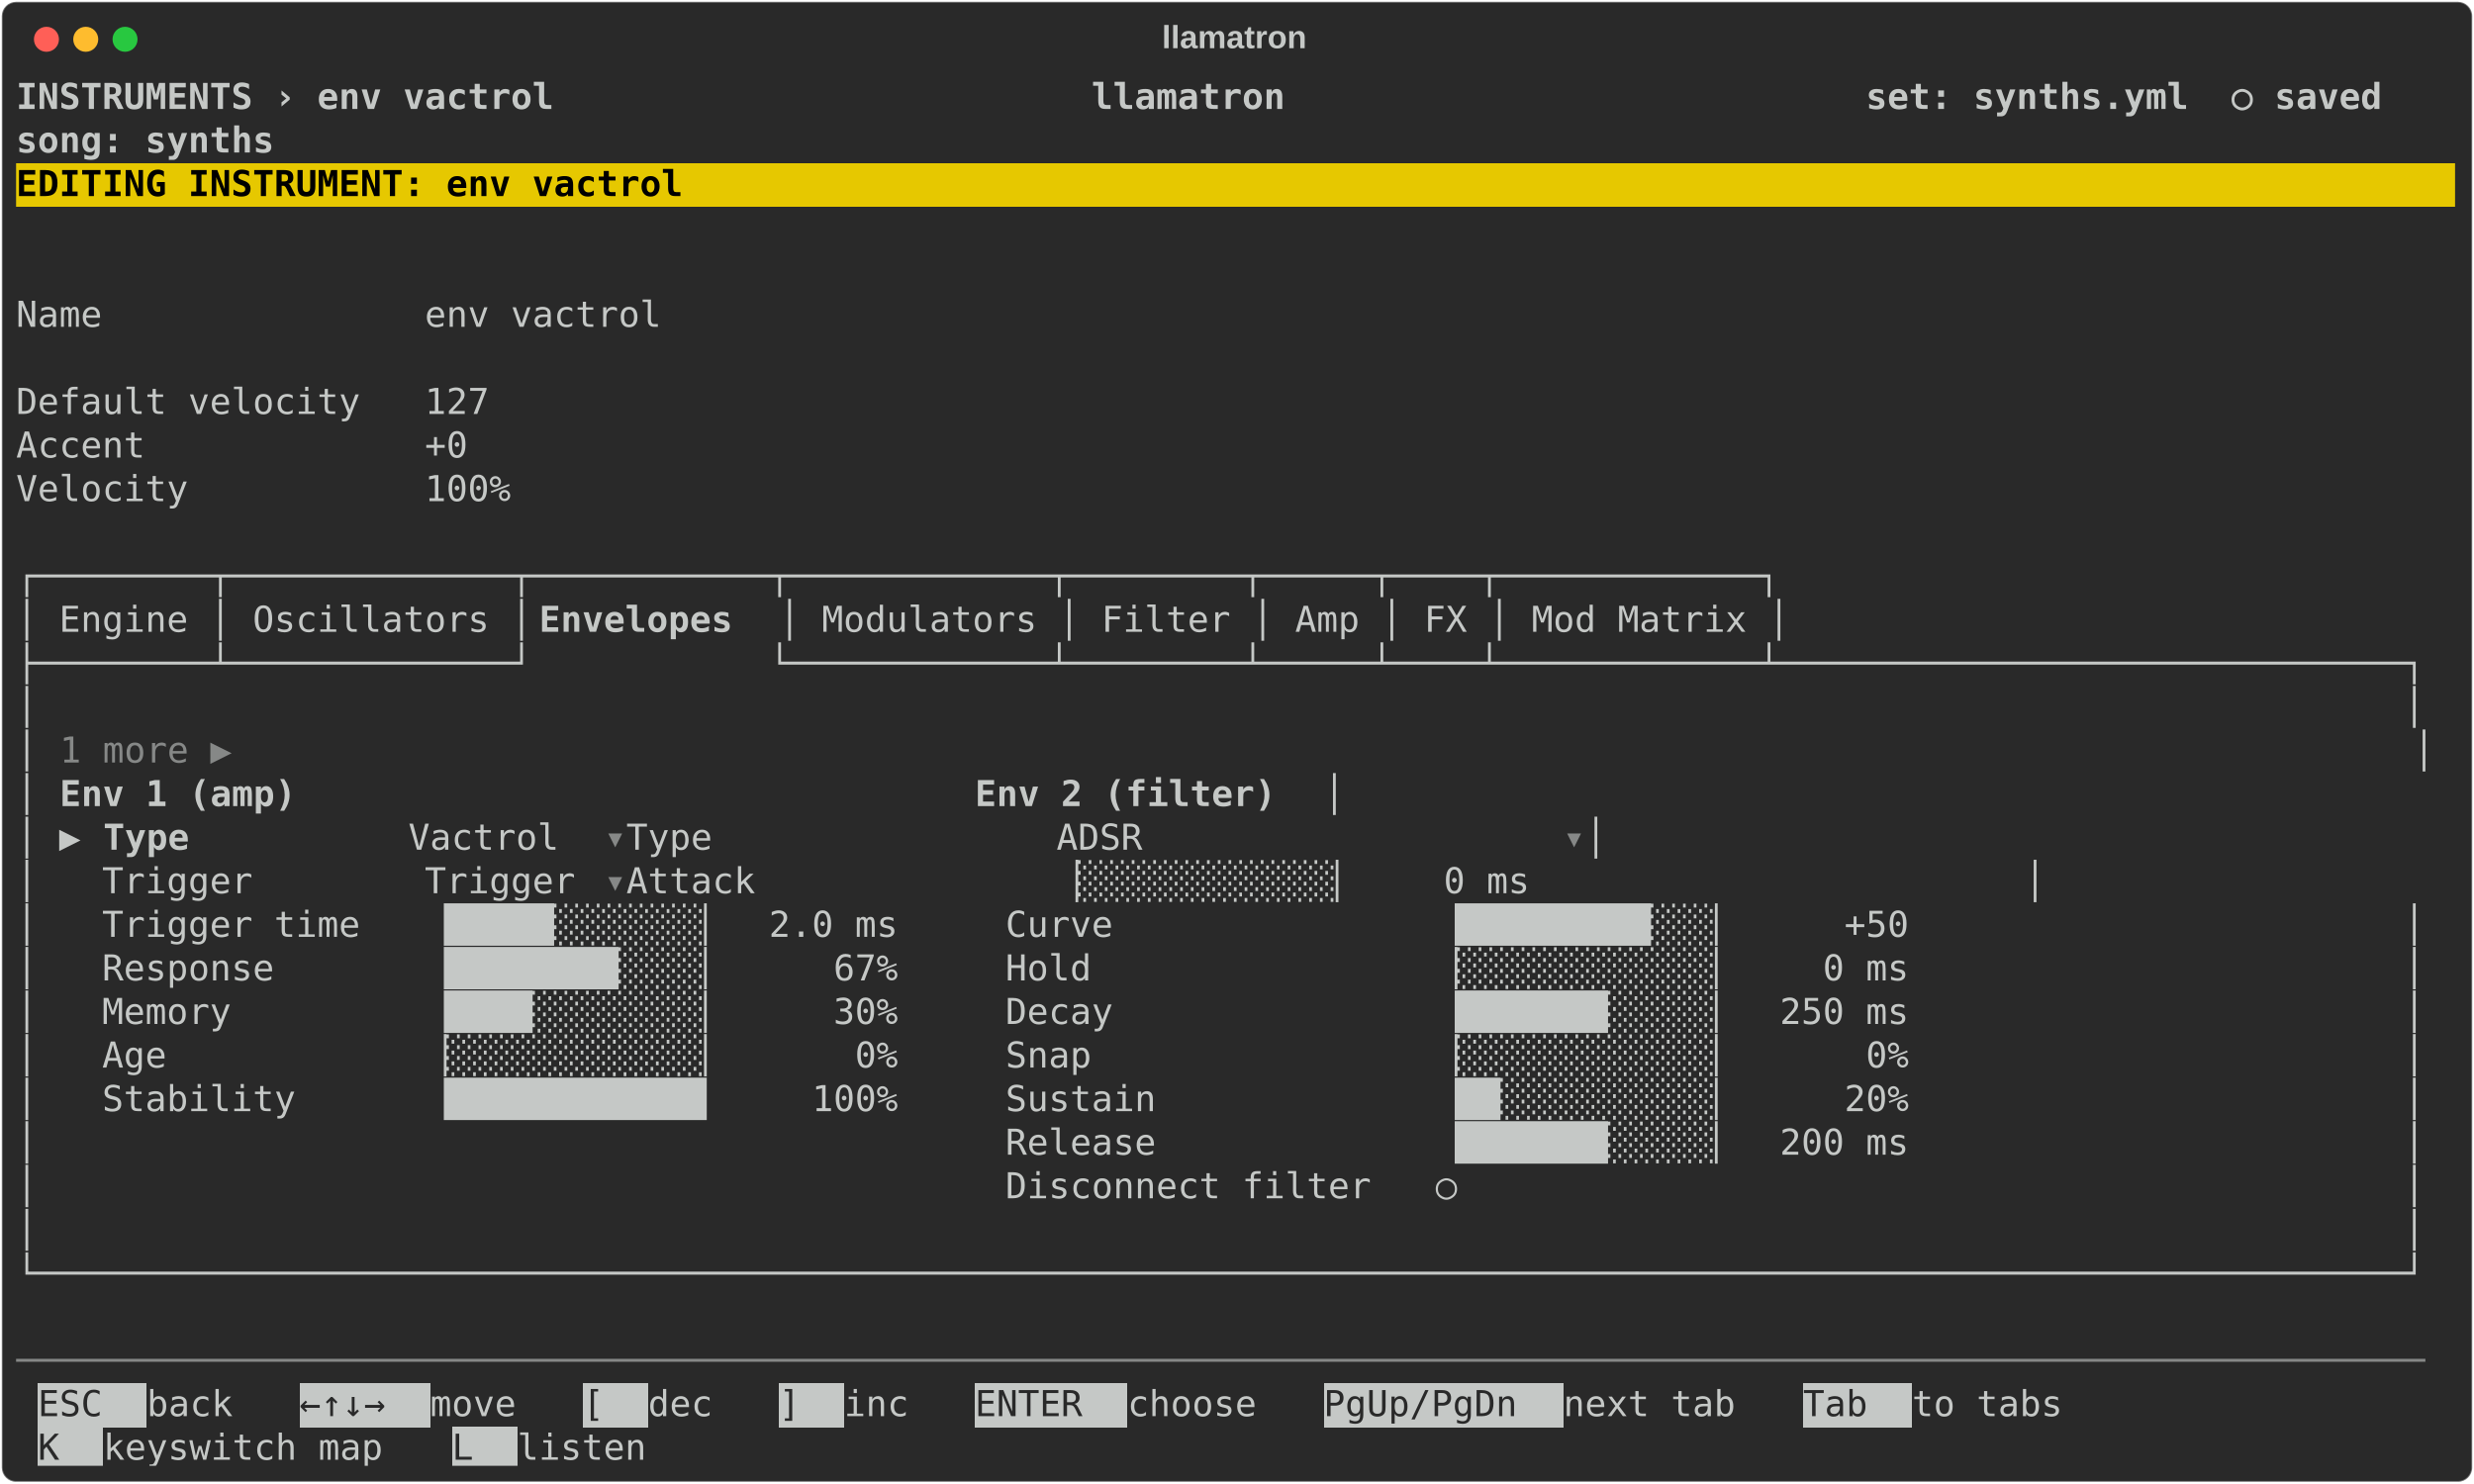
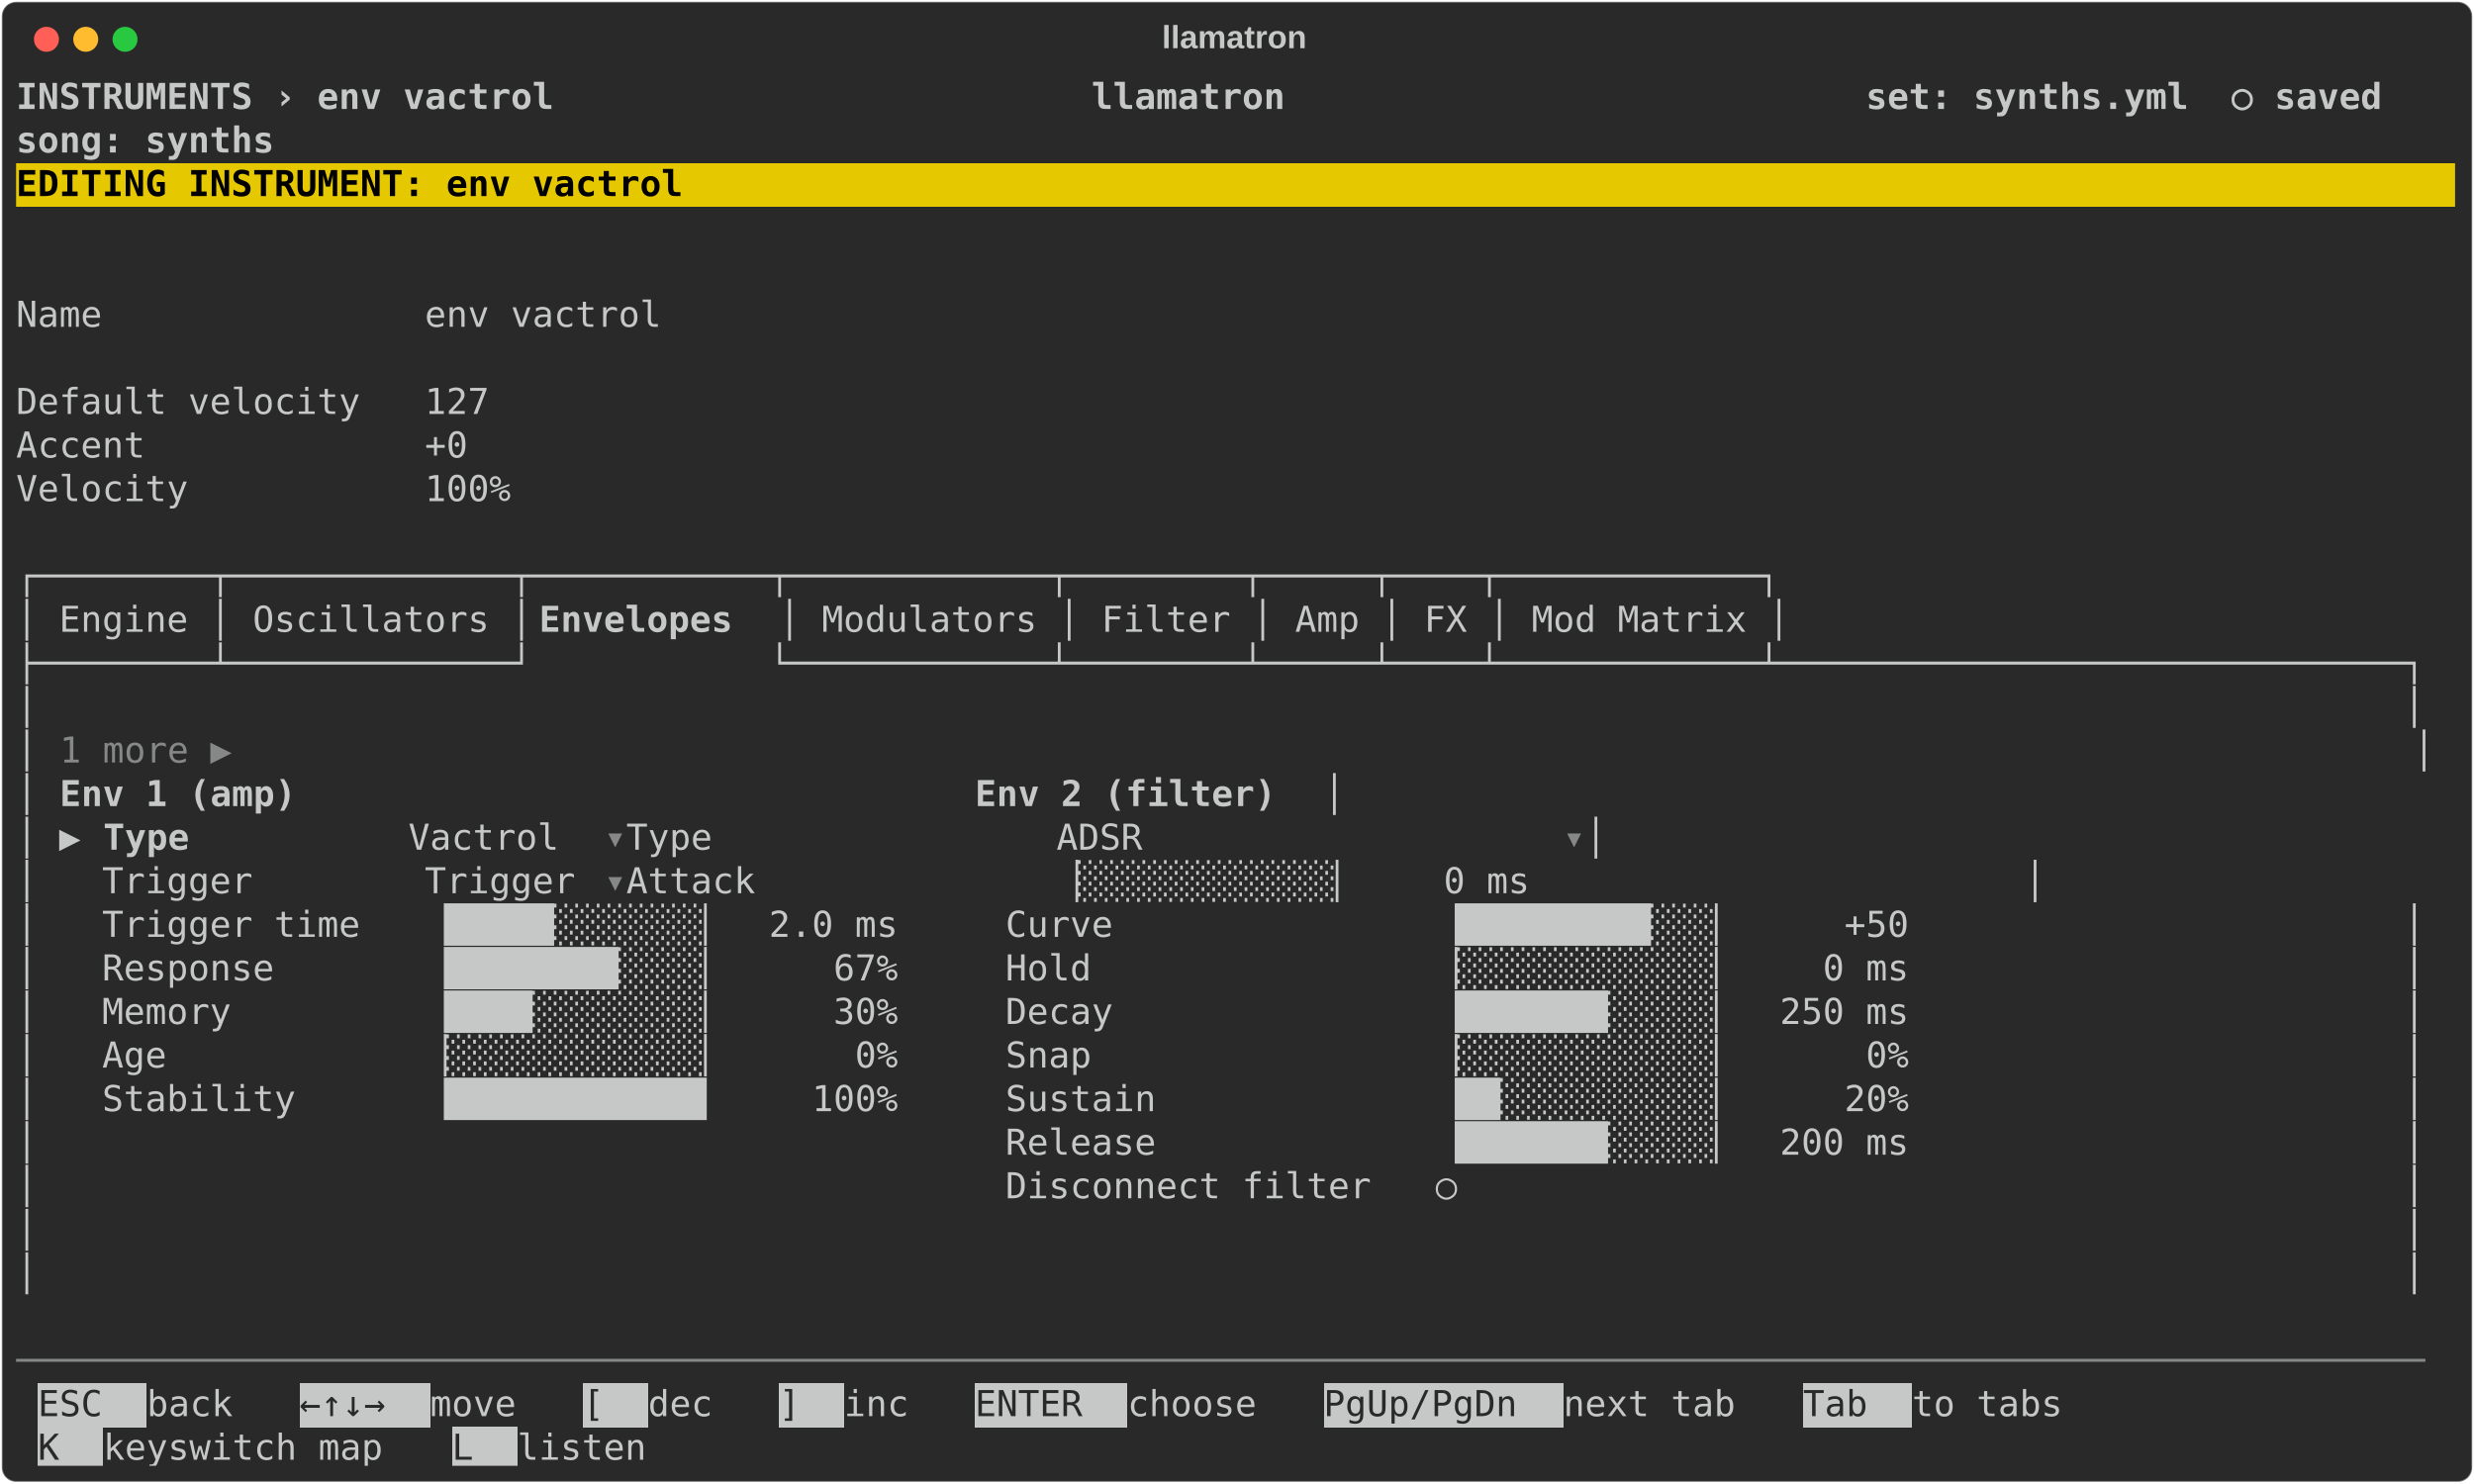
<svg xmlns="http://www.w3.org/2000/svg" class="rich-terminal" viewBox="0 0 1385 830.8">
  <style>

    @font-face {
        font-family: "Fira Code";
        src: local("FiraCode-Regular"),
                url("https://cdnjs.cloudflare.com/ajax/libs/firacode/6.2.0/woff2/FiraCode-Regular.woff2") format("woff2"),
                url("https://cdnjs.cloudflare.com/ajax/libs/firacode/6.2.0/woff/FiraCode-Regular.woff") format("woff");
        font-style: normal;
        font-weight: 400;
    }
    @font-face {
        font-family: "Fira Code";
        src: local("FiraCode-Bold"),
                url("https://cdnjs.cloudflare.com/ajax/libs/firacode/6.2.0/woff2/FiraCode-Bold.woff2") format("woff2"),
                url("https://cdnjs.cloudflare.com/ajax/libs/firacode/6.2.0/woff/FiraCode-Bold.woff") format("woff");
        font-style: bold;
        font-weight: 700;
    }

    .terminal-envelope_vactrol-matrix {
        font-family: Fira Code, monospace;
        font-size: 20px;
        line-height: 24.4px;
        font-variant-east-asian: full-width;
    }

    .terminal-envelope_vactrol-title {
        font-size: 18px;
        font-weight: bold;
        font-family: arial;
    }

    .terminal-envelope_vactrol-r1 { fill: #c5c8c6;font-weight: bold }
.terminal-envelope_vactrol-r2 { fill: #c5c8c6 }
.terminal-envelope_vactrol-r3 { fill: #000000;font-weight: bold }
.terminal-envelope_vactrol-r4 { fill: #868887 }
.terminal-envelope_vactrol-r5 { fill: #292929 }
    </style>
  <defs>
    <clipPath id="terminal-envelope_vactrol-clip-terminal">
      <rect x="0" y="0" width="1365.4" height="779.8" />
    </clipPath>
    <clipPath id="terminal-envelope_vactrol-line-0">
      <rect x="0" y="1.5" width="1366.4" height="24.65" />
    </clipPath>
    <clipPath id="terminal-envelope_vactrol-line-1">
      <rect x="0" y="25.9" width="1366.4" height="24.65" />
    </clipPath>
    <clipPath id="terminal-envelope_vactrol-line-2">
      <rect x="0" y="50.3" width="1366.4" height="24.65" />
    </clipPath>
    <clipPath id="terminal-envelope_vactrol-line-3">
      <rect x="0" y="74.7" width="1366.4" height="24.65" />
    </clipPath>
    <clipPath id="terminal-envelope_vactrol-line-4">
      <rect x="0" y="99.1" width="1366.4" height="24.65" />
    </clipPath>
    <clipPath id="terminal-envelope_vactrol-line-5">
      <rect x="0" y="123.5" width="1366.4" height="24.65" />
    </clipPath>
    <clipPath id="terminal-envelope_vactrol-line-6">
      <rect x="0" y="147.9" width="1366.4" height="24.65" />
    </clipPath>
    <clipPath id="terminal-envelope_vactrol-line-7">
      <rect x="0" y="172.3" width="1366.4" height="24.65" />
    </clipPath>
    <clipPath id="terminal-envelope_vactrol-line-8">
      <rect x="0" y="196.7" width="1366.4" height="24.65" />
    </clipPath>
    <clipPath id="terminal-envelope_vactrol-line-9">
      <rect x="0" y="221.1" width="1366.4" height="24.65" />
    </clipPath>
    <clipPath id="terminal-envelope_vactrol-line-10">
      <rect x="0" y="245.5" width="1366.4" height="24.65" />
    </clipPath>
    <clipPath id="terminal-envelope_vactrol-line-11">
      <rect x="0" y="269.9" width="1366.4" height="24.65" />
    </clipPath>
    <clipPath id="terminal-envelope_vactrol-line-12">
      <rect x="0" y="294.3" width="1366.4" height="24.65" />
    </clipPath>
    <clipPath id="terminal-envelope_vactrol-line-13">
      <rect x="0" y="318.7" width="1366.4" height="24.65" />
    </clipPath>
    <clipPath id="terminal-envelope_vactrol-line-14">
      <rect x="0" y="343.1" width="1366.4" height="24.65" />
    </clipPath>
    <clipPath id="terminal-envelope_vactrol-line-15">
      <rect x="0" y="367.5" width="1366.4" height="24.65" />
    </clipPath>
    <clipPath id="terminal-envelope_vactrol-line-16">
      <rect x="0" y="391.9" width="1366.4" height="24.65" />
    </clipPath>
    <clipPath id="terminal-envelope_vactrol-line-17">
      <rect x="0" y="416.3" width="1366.4" height="24.65" />
    </clipPath>
    <clipPath id="terminal-envelope_vactrol-line-18">
      <rect x="0" y="440.7" width="1366.4" height="24.65" />
    </clipPath>
    <clipPath id="terminal-envelope_vactrol-line-19">
      <rect x="0" y="465.1" width="1366.4" height="24.65" />
    </clipPath>
    <clipPath id="terminal-envelope_vactrol-line-20">
      <rect x="0" y="489.5" width="1366.4" height="24.65" />
    </clipPath>
    <clipPath id="terminal-envelope_vactrol-line-21">
      <rect x="0" y="513.9" width="1366.4" height="24.65" />
    </clipPath>
    <clipPath id="terminal-envelope_vactrol-line-22">
      <rect x="0" y="538.3" width="1366.4" height="24.65" />
    </clipPath>
    <clipPath id="terminal-envelope_vactrol-line-23">
      <rect x="0" y="562.7" width="1366.4" height="24.65" />
    </clipPath>
    <clipPath id="terminal-envelope_vactrol-line-24">
      <rect x="0" y="587.1" width="1366.4" height="24.65" />
    </clipPath>
    <clipPath id="terminal-envelope_vactrol-line-25">
      <rect x="0" y="611.5" width="1366.4" height="24.65" />
    </clipPath>
    <clipPath id="terminal-envelope_vactrol-line-26">
      <rect x="0" y="635.9" width="1366.4" height="24.65" />
    </clipPath>
    <clipPath id="terminal-envelope_vactrol-line-27">
      <rect x="0" y="660.3" width="1366.4" height="24.65" />
    </clipPath>
    <clipPath id="terminal-envelope_vactrol-line-28">
      <rect x="0" y="684.7" width="1366.4" height="24.65" />
    </clipPath>
    <clipPath id="terminal-envelope_vactrol-line-29">
      <rect x="0" y="709.1" width="1366.4" height="24.65" />
    </clipPath>
    <clipPath id="terminal-envelope_vactrol-line-30">
      <rect x="0" y="733.5" width="1366.4" height="24.65" />
    </clipPath>
  </defs>
  <rect fill="#292929" stroke="rgba(255,255,255,0.35)" stroke-width="1" x="1" y="1" width="1383" height="828.8" rx="8" />
  <text class="terminal-envelope_vactrol-title" fill="#c5c8c6" text-anchor="middle" x="691" y="27">llamatron</text>
  <g transform="translate(26,22)">
    <circle cx="0" cy="0" r="7" fill="#ff5f57" />
    <circle cx="22" cy="0" r="7" fill="#febc2e" />
    <circle cx="44" cy="0" r="7" fill="#28c840" />
  </g>
  <g transform="translate(9, 41)" clip-path="url(#terminal-envelope_vactrol-clip-terminal)">
    <rect fill="#e6c800" x="0" y="50.3" width="1366.4" height="24.65" shape-rendering="crispEdges" />
    <rect fill="#c5c8c6" x="12.2" y="733.5" width="61" height="24.65" shape-rendering="crispEdges" />
    <rect fill="#c5c8c6" x="158.6" y="733.5" width="73.2" height="24.65" shape-rendering="crispEdges" />
    <rect fill="#c5c8c6" x="317.2" y="733.5" width="36.6" height="24.65" shape-rendering="crispEdges" />
    <rect fill="#c5c8c6" x="427" y="733.5" width="36.6" height="24.65" shape-rendering="crispEdges" />
    <rect fill="#c5c8c6" x="536.8" y="733.5" width="85.4" height="24.65" shape-rendering="crispEdges" />
    <rect fill="#c5c8c6" x="732" y="733.5" width="134.2" height="24.65" shape-rendering="crispEdges" />
    <rect fill="#c5c8c6" x="1000.4" y="733.5" width="61" height="24.65" shape-rendering="crispEdges" />
    <rect fill="#c5c8c6" x="12.2" y="757.9" width="36.6" height="24.65" shape-rendering="crispEdges" />
    <rect fill="#c5c8c6" x="244" y="757.9" width="36.6" height="24.65" shape-rendering="crispEdges" />
    <g class="terminal-envelope_vactrol-matrix">
      <text class="terminal-envelope_vactrol-r1" x="0" y="20" textLength="1366.4" clip-path="url(#terminal-envelope_vactrol-line-0)"> INSTRUMENTS › env vactrol                         llamatron                           set: synths.yml  ○ saved </text>
      <text class="terminal-envelope_vactrol-r2" x="1366.4" y="20" textLength="12.2" clip-path="url(#terminal-envelope_vactrol-line-0)">
</text>
      <text class="terminal-envelope_vactrol-r1" x="0" y="44.4" textLength="1366.4" clip-path="url(#terminal-envelope_vactrol-line-1)">                                                                                       song: synths             </text>
      <text class="terminal-envelope_vactrol-r2" x="1366.4" y="44.4" textLength="12.2" clip-path="url(#terminal-envelope_vactrol-line-1)">
</text>
      <text class="terminal-envelope_vactrol-r3" x="0" y="68.8" textLength="1366.4" clip-path="url(#terminal-envelope_vactrol-line-2)"> EDITING INSTRUMENT: env vactrol                                                                                </text>
      <text class="terminal-envelope_vactrol-r2" x="1366.4" y="68.8" textLength="12.2" clip-path="url(#terminal-envelope_vactrol-line-2)">
</text>
      <text class="terminal-envelope_vactrol-r2" x="1366.4" y="93.2" textLength="12.2" clip-path="url(#terminal-envelope_vactrol-line-3)">
</text>
      <text class="terminal-envelope_vactrol-r2" x="1366.4" y="117.6" textLength="12.2" clip-path="url(#terminal-envelope_vactrol-line-4)">
</text>
      <text class="terminal-envelope_vactrol-r2" x="0" y="142" textLength="402.6" clip-path="url(#terminal-envelope_vactrol-line-5)">  Name               env vactrol </text>
      <text class="terminal-envelope_vactrol-r2" x="1366.4" y="142" textLength="12.2" clip-path="url(#terminal-envelope_vactrol-line-5)">
</text>
      <text class="terminal-envelope_vactrol-r2" x="1366.4" y="166.4" textLength="12.2" clip-path="url(#terminal-envelope_vactrol-line-6)">
</text>
      <text class="terminal-envelope_vactrol-r2" x="0" y="190.8" textLength="305" clip-path="url(#terminal-envelope_vactrol-line-7)">  Default velocity   127 </text>
      <text class="terminal-envelope_vactrol-r2" x="1366.4" y="190.8" textLength="12.2" clip-path="url(#terminal-envelope_vactrol-line-7)">
</text>
      <text class="terminal-envelope_vactrol-r2" x="0" y="215.2" textLength="292.8" clip-path="url(#terminal-envelope_vactrol-line-8)">  Accent             +0 </text>
      <text class="terminal-envelope_vactrol-r2" x="1366.4" y="215.2" textLength="12.2" clip-path="url(#terminal-envelope_vactrol-line-8)">
</text>
      <text class="terminal-envelope_vactrol-r2" x="0" y="239.6" textLength="317.2" clip-path="url(#terminal-envelope_vactrol-line-9)">  Velocity           100% </text>
      <text class="terminal-envelope_vactrol-r2" x="1366.4" y="239.6" textLength="12.2" clip-path="url(#terminal-envelope_vactrol-line-9)">
</text>
      <text class="terminal-envelope_vactrol-r2" x="1366.4" y="264" textLength="12.2" clip-path="url(#terminal-envelope_vactrol-line-10)">
</text>
      <text class="terminal-envelope_vactrol-r2" x="0" y="288.4" textLength="1000.4" clip-path="url(#terminal-envelope_vactrol-line-11)">┌────────┬─────────────┬───────────┬────────────┬────────┬─────┬────┬────────────┐</text>
      <text class="terminal-envelope_vactrol-r2" x="1366.4" y="288.4" textLength="12.2" clip-path="url(#terminal-envelope_vactrol-line-11)">
</text>
      <text class="terminal-envelope_vactrol-r2" x="0" y="312.8" textLength="292.8" clip-path="url(#terminal-envelope_vactrol-line-12)">│ Engine │ Oscillators │</text>
      <text class="terminal-envelope_vactrol-r1" x="292.8" y="312.8" textLength="134.2" clip-path="url(#terminal-envelope_vactrol-line-12)"> Envelopes </text>
      <text class="terminal-envelope_vactrol-r2" x="427" y="312.8" textLength="573.4" clip-path="url(#terminal-envelope_vactrol-line-12)">│ Modulators │ Filter │ Amp │ FX │ Mod Matrix │</text>
      <text class="terminal-envelope_vactrol-r2" x="1366.4" y="312.8" textLength="12.2" clip-path="url(#terminal-envelope_vactrol-line-12)">
</text>
      <text class="terminal-envelope_vactrol-r2" x="0" y="337.2" textLength="1366.4" clip-path="url(#terminal-envelope_vactrol-line-13)">├────────┴─────────────┘           └────────────┴────────┴─────┴────┴────────────┴─────────────────────────────┐</text>
      <text class="terminal-envelope_vactrol-r2" x="1366.4" y="337.2" textLength="12.2" clip-path="url(#terminal-envelope_vactrol-line-13)">
</text>
      <text class="terminal-envelope_vactrol-r2" x="0" y="361.6" textLength="1366.4" clip-path="url(#terminal-envelope_vactrol-line-14)">│                                                                                                              │</text>
      <text class="terminal-envelope_vactrol-r2" x="1366.4" y="361.6" textLength="12.2" clip-path="url(#terminal-envelope_vactrol-line-14)">
</text>
      <text class="terminal-envelope_vactrol-r2" x="0" y="386" textLength="24.4" clip-path="url(#terminal-envelope_vactrol-line-15)">│ </text>
      <text class="terminal-envelope_vactrol-r4" x="24.4" y="386" textLength="1317.6" clip-path="url(#terminal-envelope_vactrol-line-15)">                                                                                                    1 more ▶</text>
      <text class="terminal-envelope_vactrol-r2" x="1342" y="386" textLength="24.4" clip-path="url(#terminal-envelope_vactrol-line-15)"> │</text>
      <text class="terminal-envelope_vactrol-r2" x="1366.4" y="386" textLength="12.2" clip-path="url(#terminal-envelope_vactrol-line-15)">
</text>
      <text class="terminal-envelope_vactrol-r2" x="0" y="410.4" textLength="24.4" clip-path="url(#terminal-envelope_vactrol-line-16)">│ </text>
      <text class="terminal-envelope_vactrol-r1" x="24.4" y="410.4" textLength="158.6" clip-path="url(#terminal-envelope_vactrol-line-16)">  Env 1 (amp)</text>
      <text class="terminal-envelope_vactrol-r1" x="536.8" y="410.4" textLength="195.2" clip-path="url(#terminal-envelope_vactrol-line-16)">  Env 2 (filter)</text>
      <text class="terminal-envelope_vactrol-r2" x="732" y="410.4" textLength="634.4" clip-path="url(#terminal-envelope_vactrol-line-16)">                                                   │</text>
      <text class="terminal-envelope_vactrol-r2" x="1366.4" y="410.4" textLength="12.2" clip-path="url(#terminal-envelope_vactrol-line-16)">
</text>
      <text class="terminal-envelope_vactrol-r2" x="0" y="434.8" textLength="48.8" clip-path="url(#terminal-envelope_vactrol-line-17)">│ ▶ </text>
      <text class="terminal-envelope_vactrol-r1" x="48.8" y="434.8" textLength="170.8" clip-path="url(#terminal-envelope_vactrol-line-17)">Type          </text>
      <text class="terminal-envelope_vactrol-r2" x="219.6" y="434.8" textLength="109.8" clip-path="url(#terminal-envelope_vactrol-line-17)"> Vactrol </text>
      <text class="terminal-envelope_vactrol-r4" x="329.4" y="434.8" textLength="12.2" clip-path="url(#terminal-envelope_vactrol-line-17)">▾</text>
      <text class="terminal-envelope_vactrol-r2" x="341.6" y="434.8" textLength="524.6" clip-path="url(#terminal-envelope_vactrol-line-17)">                  Type                ADSR </text>
      <text class="terminal-envelope_vactrol-r4" x="866.2" y="434.8" textLength="12.2" clip-path="url(#terminal-envelope_vactrol-line-17)">▾</text>
      <text class="terminal-envelope_vactrol-r2" x="878.4" y="434.8" textLength="488" clip-path="url(#terminal-envelope_vactrol-line-17)">                                       │</text>
      <text class="terminal-envelope_vactrol-r2" x="1366.4" y="434.8" textLength="12.2" clip-path="url(#terminal-envelope_vactrol-line-17)">
</text>
      <text class="terminal-envelope_vactrol-r2" x="0" y="459.2" textLength="329.4" clip-path="url(#terminal-envelope_vactrol-line-18)">│   Trigger        Trigger </text>
      <text class="terminal-envelope_vactrol-r4" x="329.4" y="459.2" textLength="12.2" clip-path="url(#terminal-envelope_vactrol-line-18)">▾</text>
      <text class="terminal-envelope_vactrol-r2" x="341.6" y="459.2" textLength="1024.8" clip-path="url(#terminal-envelope_vactrol-line-18)">                  Attack              ▕░░░░░░░░░░░░▏    0 ms                       │</text>
      <text class="terminal-envelope_vactrol-r2" x="1366.4" y="459.2" textLength="12.2" clip-path="url(#terminal-envelope_vactrol-line-18)">
</text>
      <text class="terminal-envelope_vactrol-r2" x="0" y="483.6" textLength="1366.4" clip-path="url(#terminal-envelope_vactrol-line-19)">│   Trigger time   ▕█████░░░░░░░▏  2.0 ms     Curve               ▕█████████░░░▏     +50                       │</text>
      <text class="terminal-envelope_vactrol-r2" x="1366.4" y="483.6" textLength="12.2" clip-path="url(#terminal-envelope_vactrol-line-19)">
</text>
      <text class="terminal-envelope_vactrol-r2" x="0" y="508" textLength="1366.4" clip-path="url(#terminal-envelope_vactrol-line-20)">│   Response       ▕████████░░░░▏     67%     Hold                ▕░░░░░░░░░░░░▏    0 ms                       │</text>
      <text class="terminal-envelope_vactrol-r2" x="1366.4" y="508" textLength="12.2" clip-path="url(#terminal-envelope_vactrol-line-20)">
</text>
      <text class="terminal-envelope_vactrol-r2" x="0" y="532.4" textLength="1366.4" clip-path="url(#terminal-envelope_vactrol-line-21)">│   Memory         ▕████░░░░░░░░▏     30%     Decay               ▕███████░░░░░▏  250 ms                       │</text>
      <text class="terminal-envelope_vactrol-r2" x="1366.4" y="532.4" textLength="12.2" clip-path="url(#terminal-envelope_vactrol-line-21)">
</text>
      <text class="terminal-envelope_vactrol-r2" x="0" y="556.8" textLength="1366.4" clip-path="url(#terminal-envelope_vactrol-line-22)">│   Age            ▕░░░░░░░░░░░░▏      0%     Snap                ▕░░░░░░░░░░░░▏      0%                       │</text>
      <text class="terminal-envelope_vactrol-r2" x="1366.4" y="556.8" textLength="12.2" clip-path="url(#terminal-envelope_vactrol-line-22)">
</text>
      <text class="terminal-envelope_vactrol-r2" x="0" y="581.2" textLength="1366.4" clip-path="url(#terminal-envelope_vactrol-line-23)">│   Stability      ▕████████████▏    100%     Sustain             ▕██░░░░░░░░░░▏     20%                       │</text>
      <text class="terminal-envelope_vactrol-r2" x="1366.4" y="581.2" textLength="12.2" clip-path="url(#terminal-envelope_vactrol-line-23)">
</text>
      <text class="terminal-envelope_vactrol-r2" x="0" y="605.6" textLength="1366.4" clip-path="url(#terminal-envelope_vactrol-line-24)">│                                             Release             ▕███████░░░░░▏  200 ms                       │</text>
      <text class="terminal-envelope_vactrol-r2" x="1366.4" y="605.6" textLength="12.2" clip-path="url(#terminal-envelope_vactrol-line-24)">
</text>
      <text class="terminal-envelope_vactrol-r2" x="0" y="630" textLength="1366.4" clip-path="url(#terminal-envelope_vactrol-line-25)">│                                             Disconnect filter   ○                                            │</text>
      <text class="terminal-envelope_vactrol-r2" x="1366.4" y="630" textLength="12.2" clip-path="url(#terminal-envelope_vactrol-line-25)">
</text>
      <text class="terminal-envelope_vactrol-r2" x="0" y="654.4" textLength="1366.4" clip-path="url(#terminal-envelope_vactrol-line-26)">│                                                                                                              │</text>
      <text class="terminal-envelope_vactrol-r2" x="1366.4" y="654.4" textLength="12.2" clip-path="url(#terminal-envelope_vactrol-line-26)">
</text>
-       <text class="terminal-envelope_vactrol-r2" x="0" y="678.8" textLength="1366.4" clip-path="url(#terminal-envelope_vactrol-line-27)">└──────────────────────────────────────────────────────────────────────────────────────────────────────────────┘</text>
+       <text class="terminal-envelope_vactrol-r2" x="0" y="678.8" textLength="1366.4" clip-path="url(#terminal-envelope_vactrol-line-27)">│                                                                                                              │</text>
      <text class="terminal-envelope_vactrol-r2" x="1366.4" y="678.8" textLength="12.2" clip-path="url(#terminal-envelope_vactrol-line-27)">
</text>
      <text class="terminal-envelope_vactrol-r2" x="1366.4" y="703.2" textLength="12.2" clip-path="url(#terminal-envelope_vactrol-line-28)">
</text>
      <text class="terminal-envelope_vactrol-r4" x="0" y="727.6" textLength="1366.4" clip-path="url(#terminal-envelope_vactrol-line-29)">────────────────────────────────────────────────────────────────────────────────────────────────────────────────</text>
      <text class="terminal-envelope_vactrol-r2" x="1366.4" y="727.6" textLength="12.2" clip-path="url(#terminal-envelope_vactrol-line-29)">
</text>
      <text class="terminal-envelope_vactrol-r5" x="12.2" y="752" textLength="61" clip-path="url(#terminal-envelope_vactrol-line-30)"> ESC </text>
      <text class="terminal-envelope_vactrol-r2" x="73.2" y="752" textLength="85.4" clip-path="url(#terminal-envelope_vactrol-line-30)"> back  </text>
      <text class="terminal-envelope_vactrol-r5" x="158.6" y="752" textLength="73.2" clip-path="url(#terminal-envelope_vactrol-line-30)"> ←↑↓→ </text>
      <text class="terminal-envelope_vactrol-r2" x="231.8" y="752" textLength="85.4" clip-path="url(#terminal-envelope_vactrol-line-30)"> move  </text>
      <text class="terminal-envelope_vactrol-r5" x="317.2" y="752" textLength="36.6" clip-path="url(#terminal-envelope_vactrol-line-30)"> [ </text>
      <text class="terminal-envelope_vactrol-r2" x="353.8" y="752" textLength="73.2" clip-path="url(#terminal-envelope_vactrol-line-30)"> dec  </text>
      <text class="terminal-envelope_vactrol-r5" x="427" y="752" textLength="36.6" clip-path="url(#terminal-envelope_vactrol-line-30)"> ] </text>
      <text class="terminal-envelope_vactrol-r2" x="463.6" y="752" textLength="73.2" clip-path="url(#terminal-envelope_vactrol-line-30)"> inc  </text>
      <text class="terminal-envelope_vactrol-r5" x="536.8" y="752" textLength="85.4" clip-path="url(#terminal-envelope_vactrol-line-30)"> ENTER </text>
      <text class="terminal-envelope_vactrol-r2" x="622.2" y="752" textLength="109.8" clip-path="url(#terminal-envelope_vactrol-line-30)"> choose  </text>
      <text class="terminal-envelope_vactrol-r5" x="732" y="752" textLength="134.2" clip-path="url(#terminal-envelope_vactrol-line-30)"> PgUp/PgDn </text>
      <text class="terminal-envelope_vactrol-r2" x="866.2" y="752" textLength="134.2" clip-path="url(#terminal-envelope_vactrol-line-30)"> next tab  </text>
      <text class="terminal-envelope_vactrol-r5" x="1000.4" y="752" textLength="61" clip-path="url(#terminal-envelope_vactrol-line-30)"> Tab </text>
      <text class="terminal-envelope_vactrol-r2" x="1061.4" y="752" textLength="122" clip-path="url(#terminal-envelope_vactrol-line-30)"> to tabs  </text>
      <text class="terminal-envelope_vactrol-r2" x="1366.4" y="752" textLength="12.2" clip-path="url(#terminal-envelope_vactrol-line-30)">
</text>
      <text class="terminal-envelope_vactrol-r5" x="12.2" y="776.4" textLength="36.6" clip-path="url(#terminal-envelope_vactrol-line-31)"> K </text>
      <text class="terminal-envelope_vactrol-r2" x="48.8" y="776.4" textLength="195.2" clip-path="url(#terminal-envelope_vactrol-line-31)"> keyswitch map  </text>
      <text class="terminal-envelope_vactrol-r5" x="244" y="776.4" textLength="36.6" clip-path="url(#terminal-envelope_vactrol-line-31)"> L </text>
      <text class="terminal-envelope_vactrol-r2" x="280.6" y="776.4" textLength="109.8" clip-path="url(#terminal-envelope_vactrol-line-31)"> listen  </text>
    </g>
  </g>
</svg>
